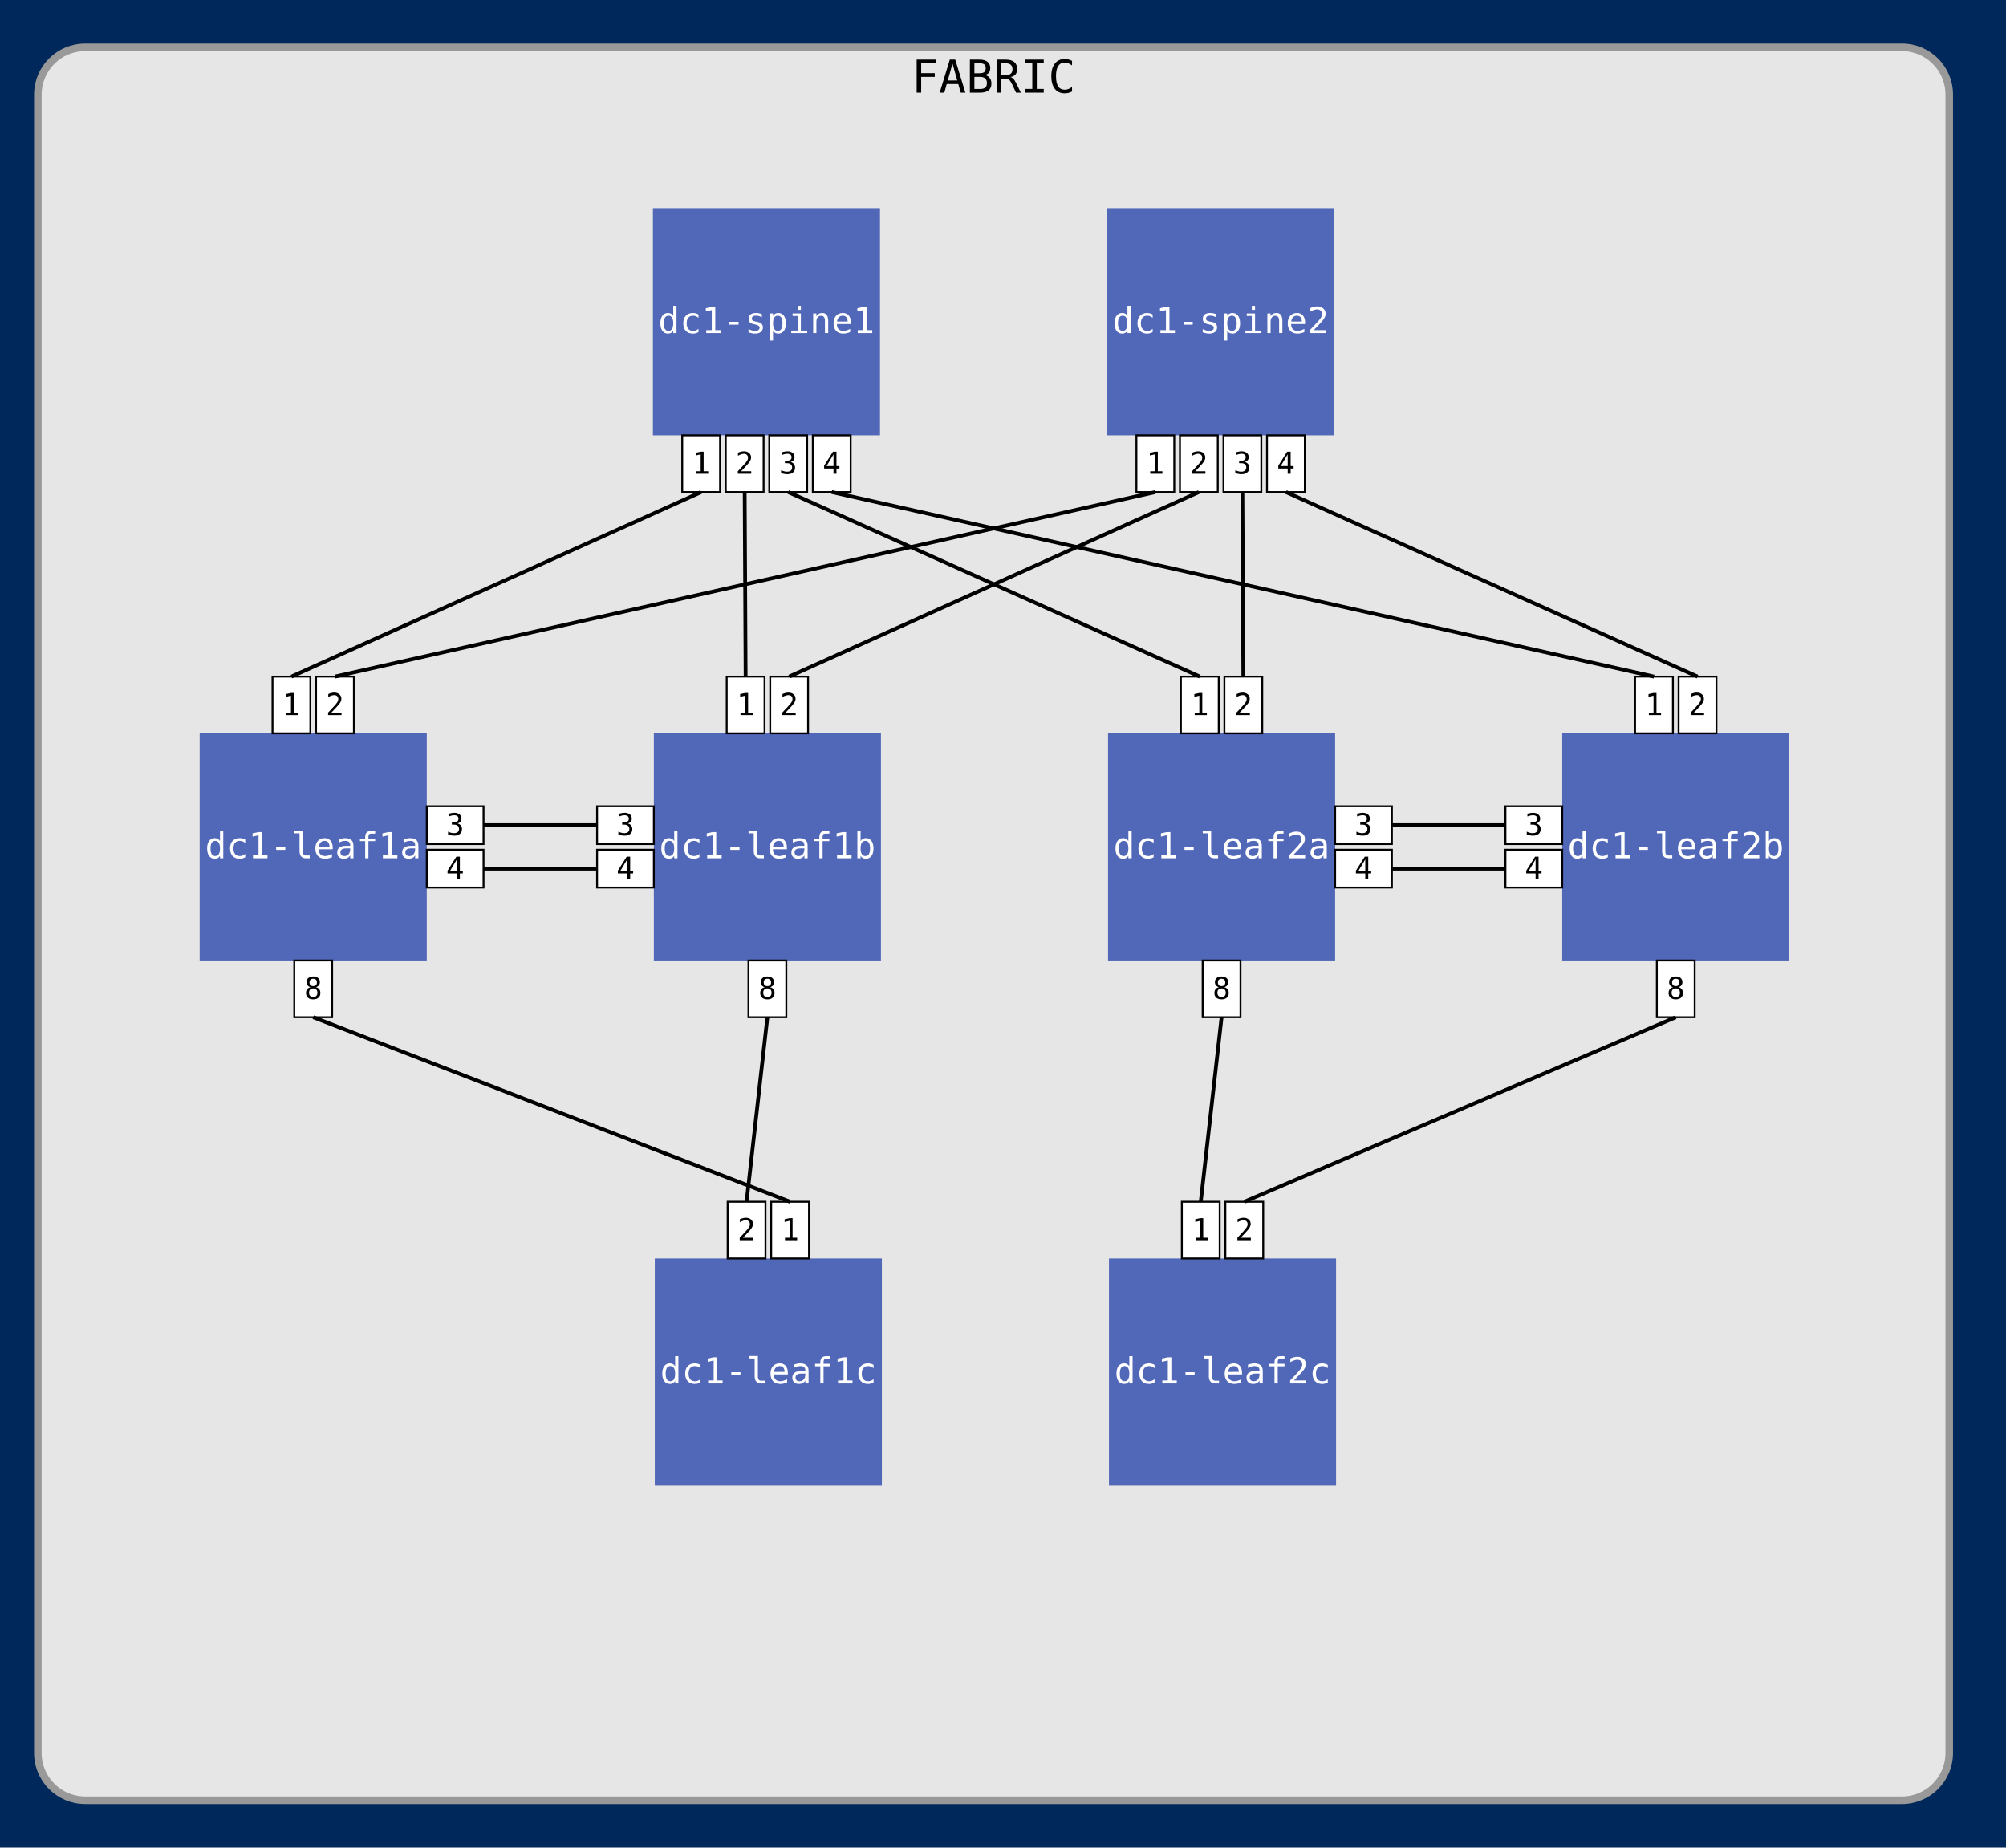
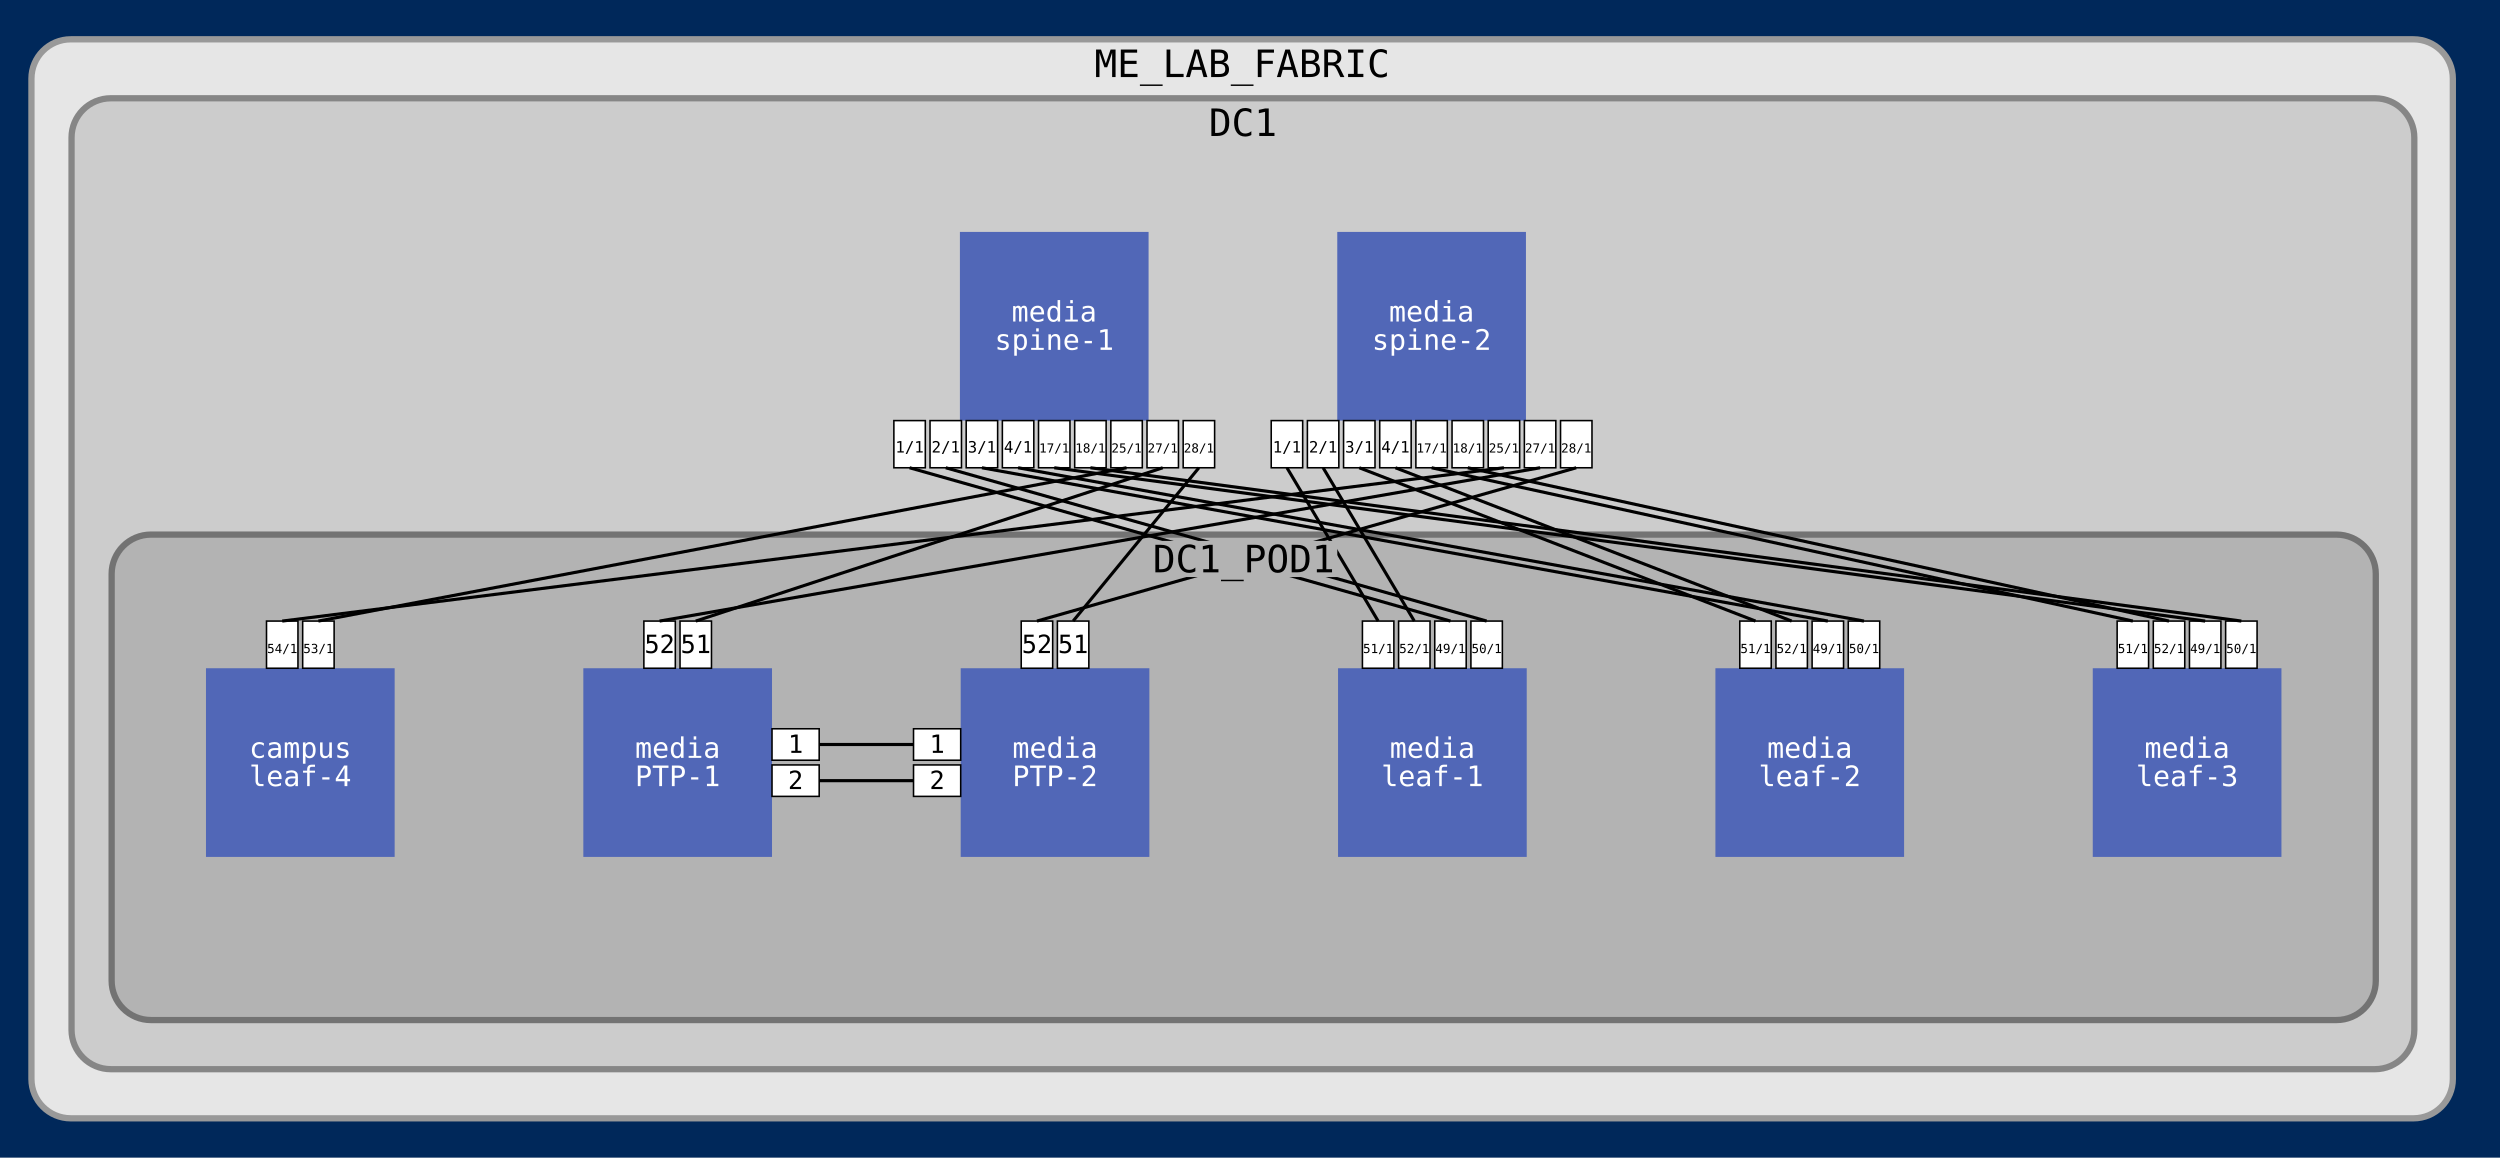
- <svg xmlns="http://www.w3.org/2000/svg" width="1060" height="976.25" viewBox="0 -976.25 1060 976.25" font-family="monospace">
+ <svg xmlns="http://www.w3.org/2000/svg" width="1590" height="736.25" viewBox="0 -736.25 1590 736.25" font-family="monospace">
  <defs>
</defs>
-   <rect x="0" y="-976.25" width="1060" height="976.25" fill="#00285A" />
-   <rect x="20" y="-951.25" width="1010" height="926.25" fill="hsl(0, 0%, 90%)" rx="25" stroke="hsl(0, 0%, 60.0%)" stroke-width="4" />
-   <rect x="346.0" y="-311.25" width="120" height="120" fill="#5167B7" text="dc1-leaf1c" />
-   <text x="406.0" y="-245.25" font-size="19" fill="white" text-anchor="middle" dy="0em">dc1-leaf1c</text>
-   <rect x="586.0" y="-311.25" width="120" height="120" fill="#5167B7" text="dc1-leaf2c" />
-   <text x="646.0" y="-245.25" font-size="19" fill="white" text-anchor="middle" dy="0em">dc1-leaf2c</text>
-   <rect x="105.5" y="-588.75" width="120" height="120" fill="#5167B7" text="dc1-leaf1a" />
-   <text x="165.5" y="-522.75" font-size="19" fill="white" text-anchor="middle" dy="0em">dc1-leaf1a</text>
-   <rect x="345.5" y="-588.75" width="120" height="120" fill="#5167B7" text="dc1-leaf1b" />
-   <text x="405.5" y="-522.75" font-size="19" fill="white" text-anchor="middle" dy="0em">dc1-leaf1b</text>
-   <rect x="585.5" y="-588.75" width="120" height="120" fill="#5167B7" text="dc1-leaf2a" />
-   <text x="645.5" y="-522.75" font-size="19" fill="white" text-anchor="middle" dy="0em">dc1-leaf2a</text>
-   <rect x="825.5" y="-588.75" width="120" height="120" fill="#5167B7" text="dc1-leaf2b" />
-   <text x="885.5" y="-522.75" font-size="19" fill="white" text-anchor="middle" dy="0em">dc1-leaf2b</text>
-   <rect x="345.0" y="-866.25" width="120" height="120" fill="#5167B7" text="dc1-spine1" />
-   <text x="405.0" y="-800.25" font-size="19" fill="white" text-anchor="middle" dy="0em">dc1-spine1</text>
-   <rect x="585.0" y="-866.25" width="120" height="120" fill="#5167B7" text="dc1-spine2" />
-   <text x="645.0" y="-800.25" font-size="19" fill="white" text-anchor="middle" dy="0em">dc1-spine2</text>
-   <rect x="360.5" y="-746.25" width="20" height="30" fill="white" stroke="black" />
-   <text x="370.5" y="-725.917" font-size="16" fill="black" text-anchor="middle" dy="0em">1</text>
-   <rect x="383.5" y="-746.25" width="20" height="30" fill="white" stroke="black" />
-   <text x="393.5" y="-725.917" font-size="16" fill="black" text-anchor="middle" dy="0em">2</text>
-   <rect x="406.5" y="-746.25" width="20" height="30" fill="white" stroke="black" />
-   <text x="416.5" y="-725.917" font-size="16" fill="black" text-anchor="middle" dy="0em">3</text>
-   <rect x="429.5" y="-746.25" width="20" height="30" fill="white" stroke="black" />
-   <text x="439.5" y="-725.917" font-size="16" fill="black" text-anchor="middle" dy="0em">4</text>
-   <rect x="600.5" y="-746.25" width="20" height="30" fill="white" stroke="black" />
-   <text x="610.5" y="-725.917" font-size="16" fill="black" text-anchor="middle" dy="0em">1</text>
-   <rect x="623.5" y="-746.25" width="20" height="30" fill="white" stroke="black" />
-   <text x="633.5" y="-725.917" font-size="16" fill="black" text-anchor="middle" dy="0em">2</text>
-   <rect x="646.5" y="-746.25" width="20" height="30" fill="white" stroke="black" />
-   <text x="656.5" y="-725.917" font-size="16" fill="black" text-anchor="middle" dy="0em">3</text>
-   <rect x="669.5" y="-746.25" width="20" height="30" fill="white" stroke="black" />
-   <text x="679.5" y="-725.917" font-size="16" fill="black" text-anchor="middle" dy="0em">4</text>
-   <rect x="144.0" y="-618.75" width="20" height="30" fill="white" stroke="black" />
-   <text x="154.0" y="-598.417" font-size="16" fill="black" text-anchor="middle" dy="0em">1</text>
-   <rect x="167.0" y="-618.75" width="20" height="30" fill="white" stroke="black" />
-   <text x="177.0" y="-598.417" font-size="16" fill="black" text-anchor="middle" dy="0em">2</text>
-   <rect x="155.5" y="-468.75" width="20" height="30" fill="white" stroke="black" />
-   <text x="165.5" y="-448.417" font-size="16" fill="black" text-anchor="middle" dy="0em">8</text>
-   <rect x="225.5" y="-550.25" width="30" height="20" fill="white" stroke="black" />
-   <text x="240.5" y="-534.917" font-size="16" fill="black" text-anchor="middle" dy="0em">3</text>
-   <rect x="225.5" y="-527.25" width="30" height="20" fill="white" stroke="black" />
-   <text x="240.5" y="-511.917" font-size="16" fill="black" text-anchor="middle" dy="0em">4</text>
-   <rect x="384.0" y="-618.75" width="20" height="30" fill="white" stroke="black" />
-   <text x="394.0" y="-598.417" font-size="16" fill="black" text-anchor="middle" dy="0em">1</text>
-   <rect x="407.0" y="-618.75" width="20" height="30" fill="white" stroke="black" />
-   <text x="417.0" y="-598.417" font-size="16" fill="black" text-anchor="middle" dy="0em">2</text>
-   <rect x="395.5" y="-468.75" width="20" height="30" fill="white" stroke="black" />
-   <text x="405.5" y="-448.417" font-size="16" fill="black" text-anchor="middle" dy="0em">8</text>
-   <rect x="315.5" y="-550.25" width="30" height="20" fill="white" stroke="black" />
-   <text x="330.5" y="-534.917" font-size="16" fill="black" text-anchor="middle" dy="0em">3</text>
-   <rect x="315.5" y="-527.25" width="30" height="20" fill="white" stroke="black" />
-   <text x="330.5" y="-511.917" font-size="16" fill="black" text-anchor="middle" dy="0em">4</text>
-   <rect x="624.0" y="-618.75" width="20" height="30" fill="white" stroke="black" />
-   <text x="634.0" y="-598.417" font-size="16" fill="black" text-anchor="middle" dy="0em">1</text>
-   <rect x="647.0" y="-618.75" width="20" height="30" fill="white" stroke="black" />
-   <text x="657.0" y="-598.417" font-size="16" fill="black" text-anchor="middle" dy="0em">2</text>
-   <rect x="635.5" y="-468.75" width="20" height="30" fill="white" stroke="black" />
-   <text x="645.5" y="-448.417" font-size="16" fill="black" text-anchor="middle" dy="0em">8</text>
-   <rect x="705.5" y="-550.25" width="30" height="20" fill="white" stroke="black" />
-   <text x="720.5" y="-534.917" font-size="16" fill="black" text-anchor="middle" dy="0em">3</text>
-   <rect x="705.5" y="-527.25" width="30" height="20" fill="white" stroke="black" />
-   <text x="720.5" y="-511.917" font-size="16" fill="black" text-anchor="middle" dy="0em">4</text>
-   <rect x="864.0" y="-618.75" width="20" height="30" fill="white" stroke="black" />
-   <text x="874.0" y="-598.417" font-size="16" fill="black" text-anchor="middle" dy="0em">1</text>
-   <rect x="887.0" y="-618.75" width="20" height="30" fill="white" stroke="black" />
-   <text x="897.0" y="-598.417" font-size="16" fill="black" text-anchor="middle" dy="0em">2</text>
-   <rect x="875.5" y="-468.75" width="20" height="30" fill="white" stroke="black" />
-   <text x="885.5" y="-448.417" font-size="16" fill="black" text-anchor="middle" dy="0em">8</text>
-   <rect x="795.5" y="-550.25" width="30" height="20" fill="white" stroke="black" />
-   <text x="810.5" y="-534.917" font-size="16" fill="black" text-anchor="middle" dy="0em">3</text>
-   <rect x="795.5" y="-527.25" width="30" height="20" fill="white" stroke="black" />
-   <text x="810.5" y="-511.917" font-size="16" fill="black" text-anchor="middle" dy="0em">4</text>
-   <rect x="384.5" y="-341.25" width="20" height="30" fill="white" stroke="black" />
-   <text x="394.5" y="-320.917" font-size="16" fill="black" text-anchor="middle" dy="0em">2</text>
-   <rect x="407.5" y="-341.25" width="20" height="30" fill="white" stroke="black" />
-   <text x="417.5" y="-320.917" font-size="16" fill="black" text-anchor="middle" dy="0em">1</text>
-   <rect x="624.5" y="-341.25" width="20" height="30" fill="white" stroke="black" />
-   <text x="634.5" y="-320.917" font-size="16" fill="black" text-anchor="middle" dy="0em">1</text>
-   <rect x="647.5" y="-341.25" width="20" height="30" fill="white" stroke="black" />
-   <text x="657.5" y="-320.917" font-size="16" fill="black" text-anchor="middle" dy="0em">2</text>
-   <path d="M370.5,-716.25 L154.0,-618.75" stroke="black" stroke-width="2" />
-   <path d="M393.5,-716.25 L394.0,-618.75" stroke="black" stroke-width="2" />
-   <path d="M416.5,-716.25 L634.0,-618.75" stroke="black" stroke-width="2" />
-   <path d="M439.5,-716.25 L874.0,-618.75" stroke="black" stroke-width="2" />
-   <path d="M610.5,-716.25 L177.0,-618.75" stroke="black" stroke-width="2" />
-   <path d="M633.5,-716.25 L417.0,-618.75" stroke="black" stroke-width="2" />
-   <path d="M656.5,-716.25 L657.0,-618.75" stroke="black" stroke-width="2" />
-   <path d="M679.5,-716.25 L897.0,-618.75" stroke="black" stroke-width="2" />
-   <path d="M315.5,-540.25 L255.5,-540.25" stroke="black" stroke-width="2" />
-   <path d="M315.5,-517.25 L255.5,-517.25" stroke="black" stroke-width="2" />
-   <path d="M405.5,-438.75 L394.5,-341.25" stroke="black" stroke-width="2" />
-   <path d="M417.5,-341.25 L165.5,-438.75" stroke="black" stroke-width="2" />
-   <path d="M735.5,-540.25 L795.5,-540.25" stroke="black" stroke-width="2" />
-   <path d="M735.5,-517.25 L795.5,-517.25" stroke="black" stroke-width="2" />
-   <path d="M645.5,-438.75 L634.5,-341.25" stroke="black" stroke-width="2" />
-   <path d="M885.5,-438.75 L657.5,-341.25" stroke="black" stroke-width="2" />
-   <rect x="480.36" y="-947.25" width="89.28" height="23" fill="hsl(0, 0%, 90%)" />
-   <text x="525.0" y="-927.25" font-size="24" fill="black" text-anchor="middle" dy="0em">FABRIC</text>
+   <rect x="0" y="-736.25" width="1590" height="736.25" fill="#00285A" />
+   <rect x="20" y="-711.25" width="1540" height="686.25" fill="hsl(0, 0%, 90%)" rx="25" stroke="hsl(0, 0%, 60.0%)" stroke-width="4" />
+   <rect x="45.5" y="-673.75" width="1490" height="617.5" fill="hsl(0, 0%, 80%)" rx="25" stroke="hsl(0, 0%, 52.5%)" stroke-width="4" />
+   <rect x="71.0" y="-396.25" width="1440" height="308.75" fill="hsl(0, 0%, 70%)" rx="25" stroke="hsl(0, 0%, 45.0%)" stroke-width="4" />
+   <rect x="131.0" y="-311.25" width="120" height="120" fill="#5167B7" text="campus-leaf-4" />
+   <text x="191.0" y="-254.25" font-size="18" fill="white" text-anchor="middle" dy="0em">campus</text>
+   <text x="191.0" y="-236.25" font-size="18" fill="white" text-anchor="middle" dy="0em">leaf-4</text>
+   <rect x="371.0" y="-311.25" width="120" height="120" fill="#5167B7" text="media-PTP-1" />
+   <text x="431.0" y="-254.25" font-size="18" fill="white" text-anchor="middle" dy="0em">media</text>
+   <text x="431.0" y="-236.25" font-size="18" fill="white" text-anchor="middle" dy="0em">PTP-1</text>
+   <rect x="611.0" y="-311.25" width="120" height="120" fill="#5167B7" text="media-PTP-2" />
+   <text x="671.0" y="-254.25" font-size="18" fill="white" text-anchor="middle" dy="0em">media</text>
+   <text x="671.0" y="-236.25" font-size="18" fill="white" text-anchor="middle" dy="0em">PTP-2</text>
+   <rect x="851.0" y="-311.25" width="120" height="120" fill="#5167B7" text="media-leaf-1" />
+   <text x="911.0" y="-254.25" font-size="18" fill="white" text-anchor="middle" dy="0em">media</text>
+   <text x="911.0" y="-236.25" font-size="18" fill="white" text-anchor="middle" dy="0em">leaf-1</text>
+   <rect x="1091.0" y="-311.25" width="120" height="120" fill="#5167B7" text="media-leaf-2" />
+   <text x="1151.0" y="-254.25" font-size="18" fill="white" text-anchor="middle" dy="0em">media</text>
+   <text x="1151.0" y="-236.25" font-size="18" fill="white" text-anchor="middle" dy="0em">leaf-2</text>
+   <rect x="1331.0" y="-311.25" width="120" height="120" fill="#5167B7" text="media-leaf-3" />
+   <text x="1391.0" y="-254.25" font-size="18" fill="white" text-anchor="middle" dy="0em">media</text>
+   <text x="1391.0" y="-236.25" font-size="18" fill="white" text-anchor="middle" dy="0em">leaf-3</text>
+   <rect x="610.5" y="-588.75" width="120" height="120" fill="#5167B7" text="media-spine-1" />
+   <text x="670.5" y="-531.75" font-size="18" fill="white" text-anchor="middle" dy="0em">media</text>
+   <text x="670.5" y="-513.75" font-size="18" fill="white" text-anchor="middle" dy="0em">spine-1</text>
+   <rect x="850.5" y="-588.75" width="120" height="120" fill="#5167B7" text="media-spine-2" />
+   <text x="910.5" y="-531.75" font-size="18" fill="white" text-anchor="middle" dy="0em">media</text>
+   <text x="910.5" y="-513.75" font-size="18" fill="white" text-anchor="middle" dy="0em">spine-2</text>
+   <rect x="808.5" y="-468.75" width="20" height="30" fill="white" stroke="black" />
+   <text x="818.5" y="-448.417" font-size="10" fill="black" text-anchor="middle" dy="0em">1/1</text>
+   <rect x="831.5" y="-468.75" width="20" height="30" fill="white" stroke="black" />
+   <text x="841.5" y="-448.417" font-size="10" fill="black" text-anchor="middle" dy="0em">2/1</text>
+   <rect x="854.5" y="-468.75" width="20" height="30" fill="white" stroke="black" />
+   <text x="864.5" y="-448.417" font-size="10" fill="black" text-anchor="middle" dy="0em">3/1</text>
+   <rect x="877.5" y="-468.75" width="20" height="30" fill="white" stroke="black" />
+   <text x="887.5" y="-448.417" font-size="10" fill="black" text-anchor="middle" dy="0em">4/1</text>
+   <rect x="900.5" y="-468.75" width="20" height="30" fill="white" stroke="black" />
+   <text x="910.5" y="-448.417" font-size="8" fill="black" text-anchor="middle" dy="0em">17/1</text>
+   <rect x="923.5" y="-468.75" width="20" height="30" fill="white" stroke="black" />
+   <text x="933.5" y="-448.417" font-size="8" fill="black" text-anchor="middle" dy="0em">18/1</text>
+   <rect x="946.5" y="-468.75" width="20" height="30" fill="white" stroke="black" />
+   <text x="956.5" y="-448.417" font-size="8" fill="black" text-anchor="middle" dy="0em">25/1</text>
+   <rect x="969.5" y="-468.75" width="20" height="30" fill="white" stroke="black" />
+   <text x="979.5" y="-448.417" font-size="8" fill="black" text-anchor="middle" dy="0em">27/1</text>
+   <rect x="992.5" y="-468.75" width="20" height="30" fill="white" stroke="black" />
+   <text x="1002.5" y="-448.417" font-size="8" fill="black" text-anchor="middle" dy="0em">28/1</text>
+   <rect x="568.5" y="-468.75" width="20" height="30" fill="white" stroke="black" />
+   <text x="578.5" y="-448.417" font-size="10" fill="black" text-anchor="middle" dy="0em">1/1</text>
+   <rect x="591.5" y="-468.75" width="20" height="30" fill="white" stroke="black" />
+   <text x="601.5" y="-448.417" font-size="10" fill="black" text-anchor="middle" dy="0em">2/1</text>
+   <rect x="614.5" y="-468.75" width="20" height="30" fill="white" stroke="black" />
+   <text x="624.5" y="-448.417" font-size="10" fill="black" text-anchor="middle" dy="0em">3/1</text>
+   <rect x="637.5" y="-468.75" width="20" height="30" fill="white" stroke="black" />
+   <text x="647.5" y="-448.417" font-size="10" fill="black" text-anchor="middle" dy="0em">4/1</text>
+   <rect x="660.5" y="-468.75" width="20" height="30" fill="white" stroke="black" />
+   <text x="670.5" y="-448.417" font-size="8" fill="black" text-anchor="middle" dy="0em">17/1</text>
+   <rect x="683.5" y="-468.75" width="20" height="30" fill="white" stroke="black" />
+   <text x="693.5" y="-448.417" font-size="8" fill="black" text-anchor="middle" dy="0em">18/1</text>
+   <rect x="706.5" y="-468.75" width="20" height="30" fill="white" stroke="black" />
+   <text x="716.5" y="-448.417" font-size="8" fill="black" text-anchor="middle" dy="0em">25/1</text>
+   <rect x="729.5" y="-468.75" width="20" height="30" fill="white" stroke="black" />
+   <text x="739.5" y="-448.417" font-size="8" fill="black" text-anchor="middle" dy="0em">27/1</text>
+   <rect x="752.5" y="-468.75" width="20" height="30" fill="white" stroke="black" />
+   <text x="762.5" y="-448.417" font-size="8" fill="black" text-anchor="middle" dy="0em">28/1</text>
+   <rect x="866.5" y="-341.25" width="20" height="30" fill="white" stroke="black" />
+   <text x="876.5" y="-320.917" font-size="8" fill="black" text-anchor="middle" dy="0em">51/1</text>
+   <rect x="889.5" y="-341.25" width="20" height="30" fill="white" stroke="black" />
+   <text x="899.5" y="-320.917" font-size="8" fill="black" text-anchor="middle" dy="0em">52/1</text>
+   <rect x="912.5" y="-341.25" width="20" height="30" fill="white" stroke="black" />
+   <text x="922.5" y="-320.917" font-size="8" fill="black" text-anchor="middle" dy="0em">49/1</text>
+   <rect x="935.5" y="-341.25" width="20" height="30" fill="white" stroke="black" />
+   <text x="945.5" y="-320.917" font-size="8" fill="black" text-anchor="middle" dy="0em">50/1</text>
+   <rect x="1106.5" y="-341.25" width="20" height="30" fill="white" stroke="black" />
+   <text x="1116.5" y="-320.917" font-size="8" fill="black" text-anchor="middle" dy="0em">51/1</text>
+   <rect x="1129.5" y="-341.25" width="20" height="30" fill="white" stroke="black" />
+   <text x="1139.5" y="-320.917" font-size="8" fill="black" text-anchor="middle" dy="0em">52/1</text>
+   <rect x="1152.5" y="-341.25" width="20" height="30" fill="white" stroke="black" />
+   <text x="1162.5" y="-320.917" font-size="8" fill="black" text-anchor="middle" dy="0em">49/1</text>
+   <rect x="1175.5" y="-341.25" width="20" height="30" fill="white" stroke="black" />
+   <text x="1185.5" y="-320.917" font-size="8" fill="black" text-anchor="middle" dy="0em">50/1</text>
+   <rect x="1346.5" y="-341.25" width="20" height="30" fill="white" stroke="black" />
+   <text x="1356.5" y="-320.917" font-size="8" fill="black" text-anchor="middle" dy="0em">51/1</text>
+   <rect x="1369.5" y="-341.25" width="20" height="30" fill="white" stroke="black" />
+   <text x="1379.5" y="-320.917" font-size="8" fill="black" text-anchor="middle" dy="0em">52/1</text>
+   <rect x="1392.5" y="-341.25" width="20" height="30" fill="white" stroke="black" />
+   <text x="1402.5" y="-320.917" font-size="8" fill="black" text-anchor="middle" dy="0em">49/1</text>
+   <rect x="1415.5" y="-341.25" width="20" height="30" fill="white" stroke="black" />
+   <text x="1425.5" y="-320.917" font-size="8" fill="black" text-anchor="middle" dy="0em">50/1</text>
+   <rect x="169.5" y="-341.25" width="20" height="30" fill="white" stroke="black" />
+   <text x="179.5" y="-320.917" font-size="8" fill="black" text-anchor="middle" dy="0em">54/1</text>
+   <rect x="192.5" y="-341.25" width="20" height="30" fill="white" stroke="black" />
+   <text x="202.5" y="-320.917" font-size="8" fill="black" text-anchor="middle" dy="0em">53/1</text>
+   <rect x="409.5" y="-341.25" width="20" height="30" fill="white" stroke="black" />
+   <text x="419.5" y="-320.917" font-size="16" fill="black" text-anchor="middle" dy="0em">52</text>
+   <rect x="432.5" y="-341.25" width="20" height="30" fill="white" stroke="black" />
+   <text x="442.5" y="-320.917" font-size="16" fill="black" text-anchor="middle" dy="0em">51</text>
+   <rect x="491.0" y="-272.75" width="30" height="20" fill="white" stroke="black" />
+   <text x="506.0" y="-257.417" font-size="16" fill="black" text-anchor="middle" dy="0em">1</text>
+   <rect x="491.0" y="-249.75" width="30" height="20" fill="white" stroke="black" />
+   <text x="506.0" y="-234.417" font-size="16" fill="black" text-anchor="middle" dy="0em">2</text>
+   <rect x="649.5" y="-341.25" width="20" height="30" fill="white" stroke="black" />
+   <text x="659.5" y="-320.917" font-size="16" fill="black" text-anchor="middle" dy="0em">52</text>
+   <rect x="672.5" y="-341.25" width="20" height="30" fill="white" stroke="black" />
+   <text x="682.5" y="-320.917" font-size="16" fill="black" text-anchor="middle" dy="0em">51</text>
+   <rect x="581.0" y="-272.75" width="30" height="20" fill="white" stroke="black" />
+   <text x="596.0" y="-257.417" font-size="16" fill="black" text-anchor="middle" dy="0em">1</text>
+   <rect x="581.0" y="-249.75" width="30" height="20" fill="white" stroke="black" />
+   <text x="596.0" y="-234.417" font-size="16" fill="black" text-anchor="middle" dy="0em">2</text>
+   <path d="M818.5,-438.75 L876.5,-341.25" stroke="black" stroke-width="2" />
+   <path d="M841.5,-438.75 L899.5,-341.25" stroke="black" stroke-width="2" />
+   <path d="M864.5,-438.75 L1116.5,-341.25" stroke="black" stroke-width="2" />
+   <path d="M887.5,-438.75 L1139.5,-341.25" stroke="black" stroke-width="2" />
+   <path d="M910.5,-438.75 L1356.5,-341.25" stroke="black" stroke-width="2" />
+   <path d="M933.5,-438.75 L1379.5,-341.25" stroke="black" stroke-width="2" />
+   <path d="M956.5,-438.75 L179.5,-341.25" stroke="black" stroke-width="2" />
+   <path d="M979.5,-438.75 L419.5,-341.25" stroke="black" stroke-width="2" />
+   <path d="M1002.5,-438.75 L659.5,-341.25" stroke="black" stroke-width="2" />
+   <path d="M578.5,-438.75 L922.5,-341.25" stroke="black" stroke-width="2" />
+   <path d="M601.5,-438.75 L945.5,-341.25" stroke="black" stroke-width="2" />
+   <path d="M624.5,-438.75 L1162.5,-341.25" stroke="black" stroke-width="2" />
+   <path d="M647.5,-438.75 L1185.5,-341.25" stroke="black" stroke-width="2" />
+   <path d="M670.5,-438.75 L1402.5,-341.25" stroke="black" stroke-width="2" />
+   <path d="M693.5,-438.75 L1425.5,-341.25" stroke="black" stroke-width="2" />
+   <path d="M716.5,-438.75 L202.5,-341.25" stroke="black" stroke-width="2" />
+   <path d="M739.5,-438.75 L442.5,-341.25" stroke="black" stroke-width="2" />
+   <path d="M762.5,-438.75 L682.5,-341.25" stroke="black" stroke-width="2" />
+   <path d="M581.0,-262.75 L521.0,-262.75" stroke="black" stroke-width="2" />
+   <path d="M581.0,-239.75 L521.0,-239.75" stroke="black" stroke-width="2" />
+   <rect x="693.28" y="-707.25" width="193.44" height="23" fill="hsl(0, 0%, 90%)" />
+   <text x="790.0" y="-687.25" font-size="24" fill="black" text-anchor="middle" dy="0em">ME_LAB_FABRIC</text>
+   <rect x="768.18" y="-669.75" width="44.64" height="23" fill="hsl(0, 0%, 80%)" />
+   <text x="790.5" y="-649.75" font-size="24" fill="black" text-anchor="middle" dy="0em">DC1</text>
+   <rect x="731.48" y="-392.25" width="119.04" height="23" fill="hsl(0, 0%, 70%)" />
+   <text x="791.0" y="-372.25" font-size="24" fill="black" text-anchor="middle" dy="0em">DC1_POD1</text>
</svg>
